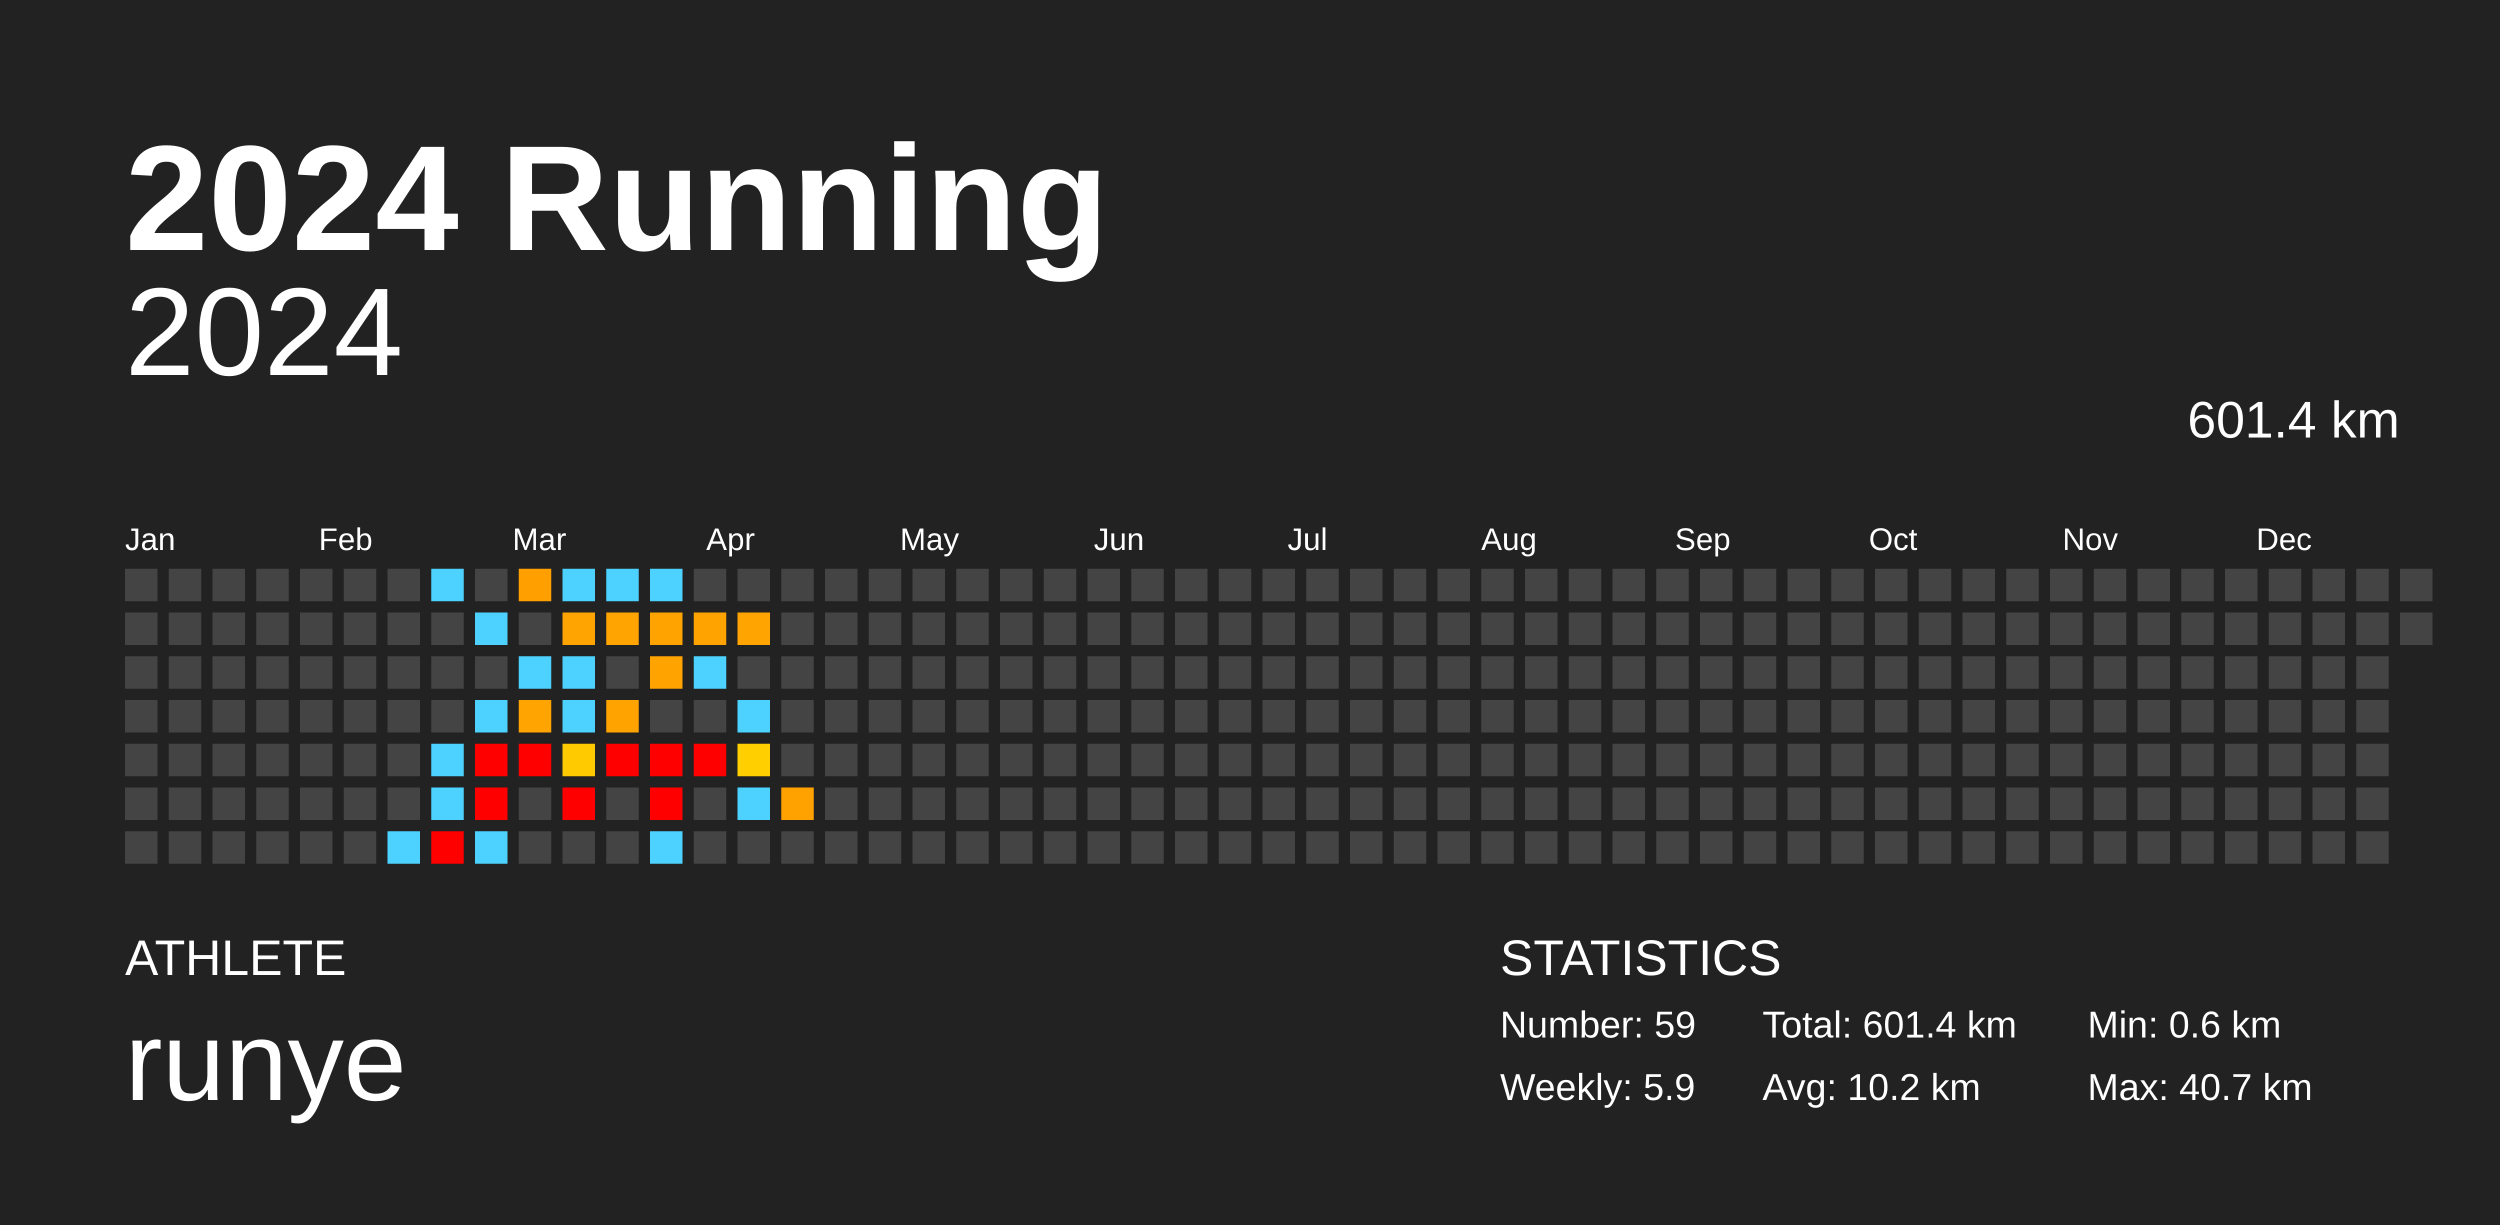
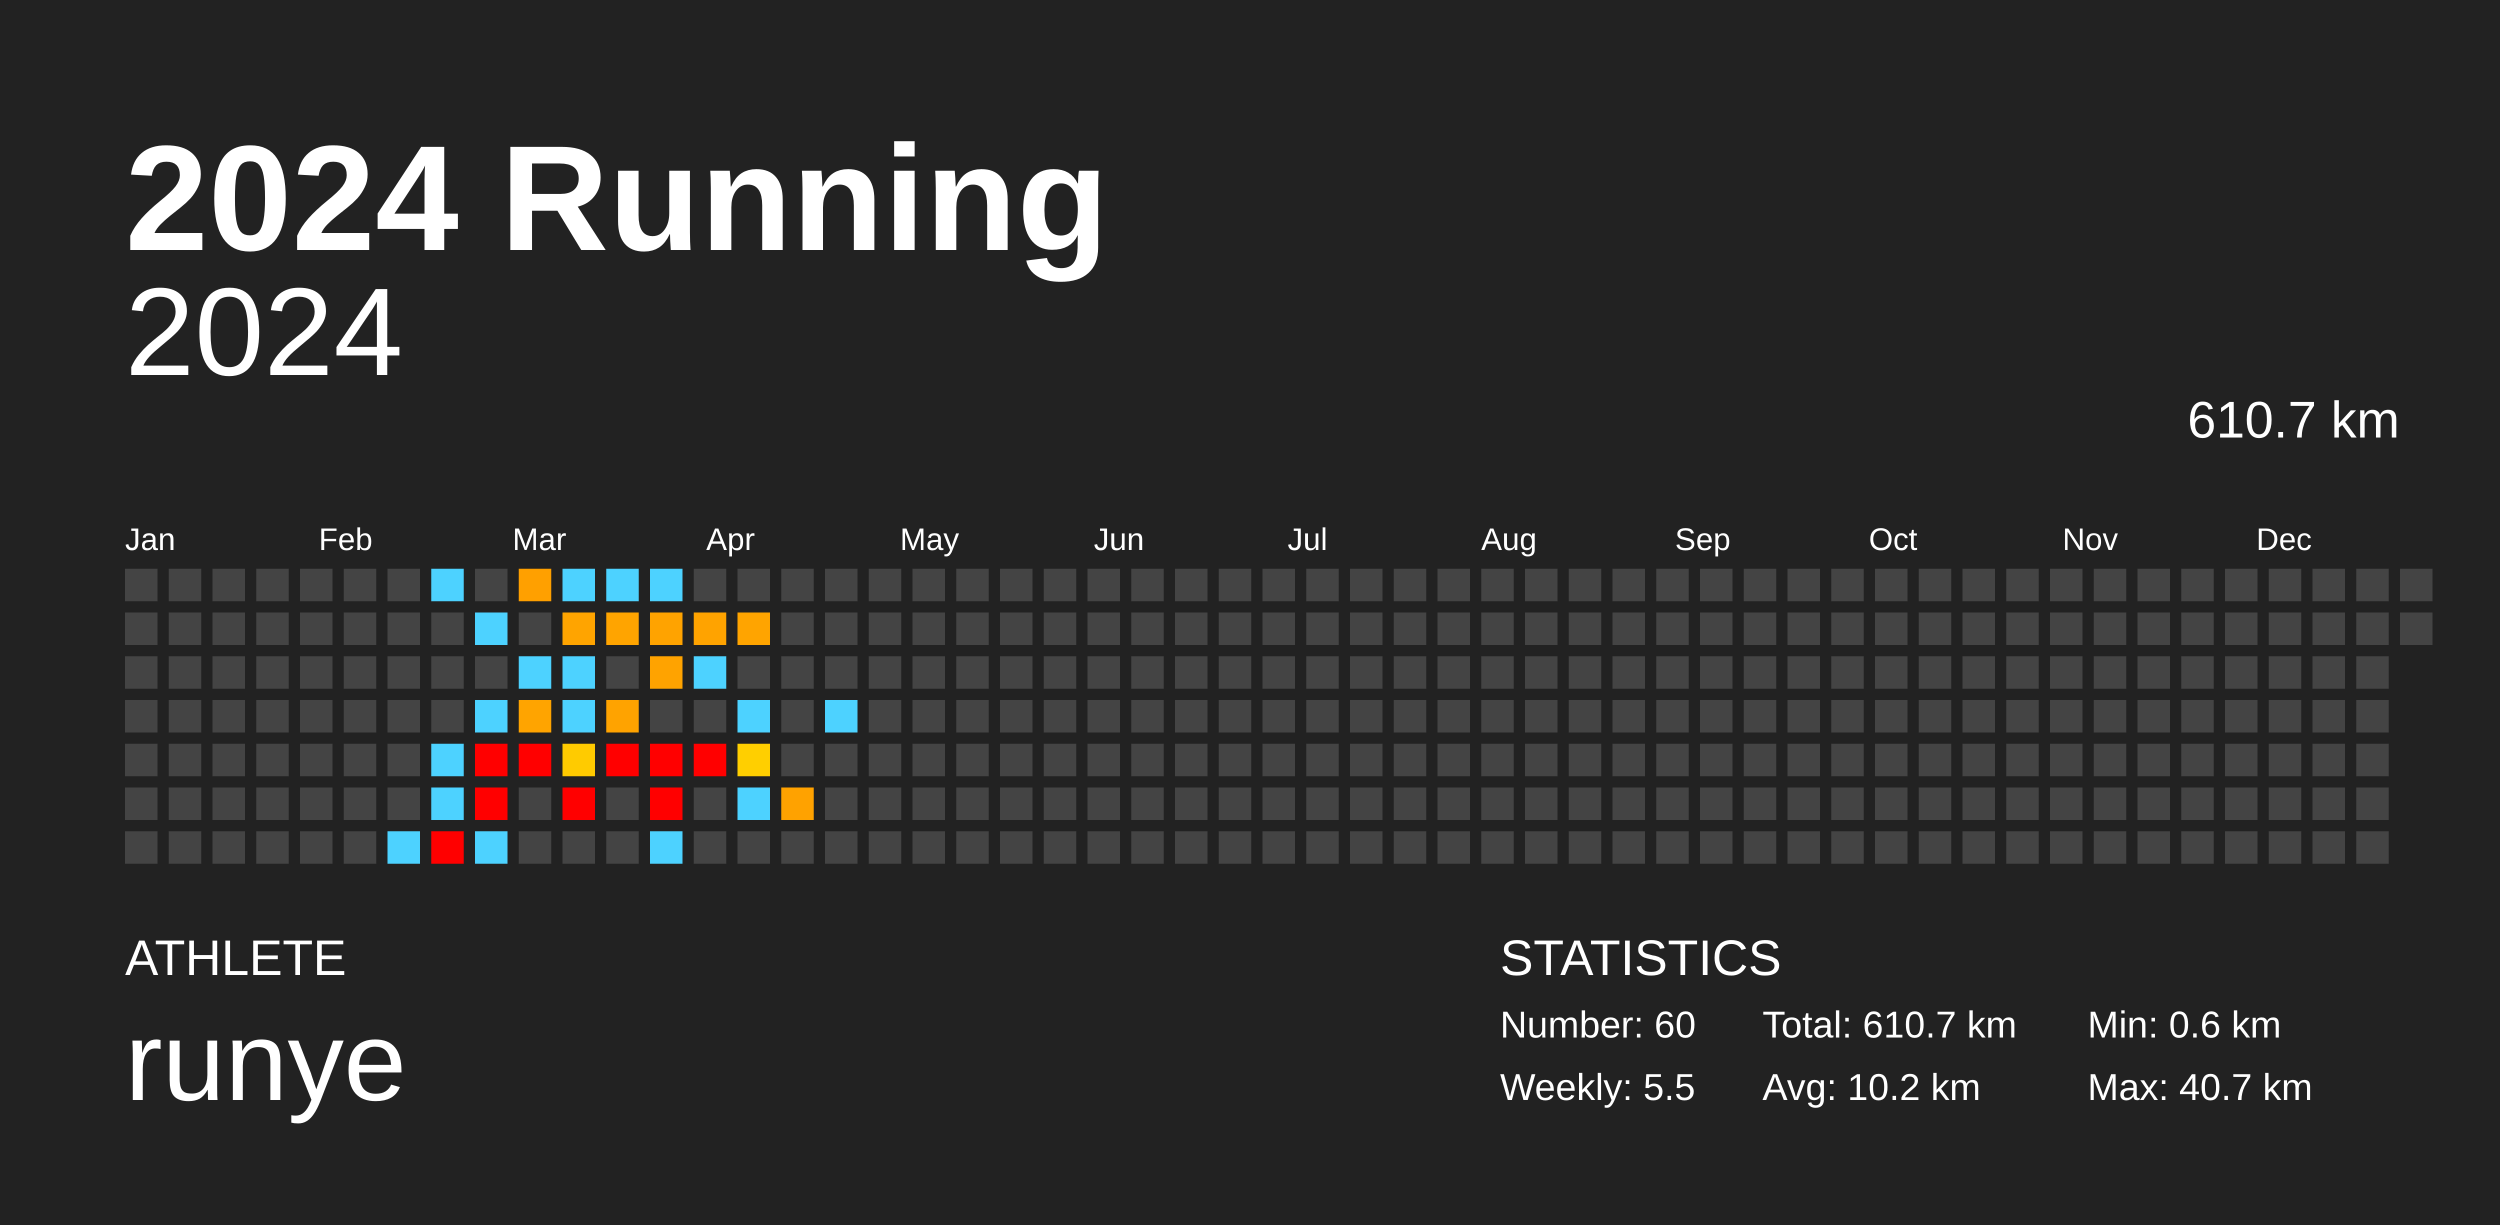
<svg xmlns="http://www.w3.org/2000/svg" baseProfile="full" height="98mm" version="1.1" viewBox="0,0,200,98" width="200mm">
  <defs />
  <rect fill="#222222" height="98" width="200" x="0" y="0" />
  <text fill="#FFFFFF" style="font-size:12px; font-family:Arial; font-weight:bold;" x="10" y="20">2024 Running</text>
  <text fill="#FFFFFF" style="font-size:4px; font-family:Arial" x="10" y="78">ATHLETE</text>
  <text fill="#FFFFFF" style="font-size:9px; font-family:Arial" x="10" y="88">runye</text>
  <text fill="#FFFFFF" style="font-size:4px; font-family:Arial" x="120" y="78">STATISTICS</text>
-   <text fill="#FFFFFF" style="font-size:3px; font-family:Arial" x="120" y="83">Number: 59</text>
-   <text fill="#FFFFFF" style="font-size:3px; font-family:Arial" x="120" y="88">Weekly: 5.9</text>
-   <text fill="#FFFFFF" style="font-size:3px; font-family:Arial" x="141" y="83">Total: 601.4 km</text>
+   <text fill="#FFFFFF" style="font-size:3px; font-family:Arial" x="120" y="83">Number: 60</text>
+   <text fill="#FFFFFF" style="font-size:3px; font-family:Arial" x="120" y="88">Weekly: 5.5</text>
+   <text fill="#FFFFFF" style="font-size:3px; font-family:Arial" x="141" y="83">Total: 610.7 km</text>
  <text fill="#FFFFFF" style="font-size:3px; font-family:Arial" x="141" y="88">Avg: 10.2 km</text>
  <text fill="#FFFFFF" style="font-size:3px; font-family:Arial" x="167" y="83">Min: 0.6 km</text>
  <text fill="#FFFFFF" style="font-size:3px; font-family:Arial" x="167" y="88">Max: 40.7 km</text>
  <text alignment-baseline="hanging" fill="#FFFFFF" style="font-size:10.0px; font-family:Arial;" x="10" y="30">2024</text>
-   <text alignment-baseline="hanging" fill="#FFFFFF" style="font-size:4.125px; font-family:Arial;" x="175" y="35">601.4 km</text>
+   <text alignment-baseline="hanging" fill="#FFFFFF" style="font-size:4.125px; font-family:Arial;" x="175" y="35">610.7 km</text>
  <text fill="#FFFFFF" style="font-size:2.5px; font-family:Arial" x="10.0" y="44">Jan</text>
  <text fill="#FFFFFF" style="font-size:2.5px; font-family:Arial" x="25.5" y="44">Feb</text>
  <text fill="#FFFFFF" style="font-size:2.5px; font-family:Arial" x="41.0" y="44">Mar</text>
  <text fill="#FFFFFF" style="font-size:2.5px; font-family:Arial" x="56.5" y="44">Apr</text>
  <text fill="#FFFFFF" style="font-size:2.5px; font-family:Arial" x="72.0" y="44">May</text>
  <text fill="#FFFFFF" style="font-size:2.5px; font-family:Arial" x="87.5" y="44">Jun</text>
  <text fill="#FFFFFF" style="font-size:2.5px; font-family:Arial" x="103.0" y="44">Jul</text>
  <text fill="#FFFFFF" style="font-size:2.5px; font-family:Arial" x="118.5" y="44">Aug</text>
  <text fill="#FFFFFF" style="font-size:2.5px; font-family:Arial" x="134.0" y="44">Sep</text>
  <text fill="#FFFFFF" style="font-size:2.5px; font-family:Arial" x="149.5" y="44">Oct</text>
  <text fill="#FFFFFF" style="font-size:2.5px; font-family:Arial" x="165.0" y="44">Nov</text>
  <text fill="#FFFFFF" style="font-size:2.5px; font-family:Arial" x="180.5" y="44">Dec</text>
  <rect fill="#444444" height="2.6" width="2.6" x="10.0" y="45.5" />
  <rect fill="#444444" height="2.6" width="2.6" x="10.0" y="49.0" />
  <rect fill="#444444" height="2.6" width="2.6" x="10.0" y="52.5" />
  <rect fill="#444444" height="2.6" width="2.6" x="10.0" y="56.0" />
  <rect fill="#444444" height="2.6" width="2.6" x="10.0" y="59.5" />
  <rect fill="#444444" height="2.6" width="2.6" x="10.0" y="63.0" />
  <rect fill="#444444" height="2.6" width="2.6" x="10.0" y="66.5" />
  <rect fill="#444444" height="2.6" width="2.6" x="13.5" y="45.5" />
  <rect fill="#444444" height="2.6" width="2.6" x="13.5" y="49.0" />
  <rect fill="#444444" height="2.6" width="2.6" x="13.5" y="52.5" />
  <rect fill="#444444" height="2.6" width="2.6" x="13.5" y="56.0" />
  <rect fill="#444444" height="2.6" width="2.6" x="13.5" y="59.5" />
  <rect fill="#444444" height="2.6" width="2.6" x="13.5" y="63.0" />
  <rect fill="#444444" height="2.6" width="2.6" x="13.5" y="66.5" />
  <rect fill="#444444" height="2.6" width="2.6" x="17.0" y="45.5" />
  <rect fill="#444444" height="2.6" width="2.6" x="17.0" y="49.0" />
  <rect fill="#444444" height="2.6" width="2.6" x="17.0" y="52.5" />
  <rect fill="#444444" height="2.6" width="2.6" x="17.0" y="56.0" />
  <rect fill="#444444" height="2.6" width="2.6" x="17.0" y="59.5" />
  <rect fill="#444444" height="2.6" width="2.6" x="17.0" y="63.0" />
  <rect fill="#444444" height="2.6" width="2.6" x="17.0" y="66.5" />
  <rect fill="#444444" height="2.6" width="2.6" x="20.5" y="45.5" />
  <rect fill="#444444" height="2.6" width="2.6" x="20.5" y="49.0" />
  <rect fill="#444444" height="2.6" width="2.6" x="20.5" y="52.5" />
  <rect fill="#444444" height="2.6" width="2.6" x="20.5" y="56.0" />
  <rect fill="#444444" height="2.6" width="2.6" x="20.5" y="59.5" />
  <rect fill="#444444" height="2.6" width="2.6" x="20.5" y="63.0" />
  <rect fill="#444444" height="2.6" width="2.6" x="20.5" y="66.5" />
  <rect fill="#444444" height="2.6" width="2.6" x="24.0" y="45.5" />
  <rect fill="#444444" height="2.6" width="2.6" x="24.0" y="49.0" />
  <rect fill="#444444" height="2.6" width="2.6" x="24.0" y="52.5" />
  <rect fill="#444444" height="2.6" width="2.6" x="24.0" y="56.0" />
  <rect fill="#444444" height="2.6" width="2.6" x="24.0" y="59.5" />
  <rect fill="#444444" height="2.6" width="2.6" x="24.0" y="63.0" />
  <rect fill="#444444" height="2.6" width="2.6" x="24.0" y="66.5" />
  <rect fill="#444444" height="2.6" width="2.6" x="27.5" y="45.5" />
  <rect fill="#444444" height="2.6" width="2.6" x="27.5" y="49.0" />
  <rect fill="#444444" height="2.6" width="2.6" x="27.5" y="52.5" />
  <rect fill="#444444" height="2.6" width="2.6" x="27.5" y="56.0" />
  <rect fill="#444444" height="2.6" width="2.6" x="27.5" y="59.5" />
  <rect fill="#444444" height="2.6" width="2.6" x="27.5" y="63.0" />
  <rect fill="#444444" height="2.6" width="2.6" x="27.5" y="66.5" />
  <rect fill="#444444" height="2.6" width="2.6" x="31.0" y="45.5" />
  <rect fill="#444444" height="2.6" width="2.6" x="31.0" y="49.0" />
  <rect fill="#444444" height="2.6" width="2.6" x="31.0" y="52.5" />
  <rect fill="#444444" height="2.6" width="2.6" x="31.0" y="56.0" />
  <rect fill="#444444" height="2.6" width="2.6" x="31.0" y="59.5" />
  <rect fill="#444444" height="2.6" width="2.6" x="31.0" y="63.0" />
  <rect fill="#4dd2ff" height="2.6" width="2.6" x="31.0" y="66.5" />
  <rect fill="#4dd2ff" height="2.6" width="2.6" x="34.5" y="45.5" />
  <rect fill="#444444" height="2.6" width="2.6" x="34.5" y="49.0" />
  <rect fill="#444444" height="2.6" width="2.6" x="34.5" y="52.5" />
  <rect fill="#444444" height="2.6" width="2.6" x="34.5" y="56.0" />
  <rect fill="#4dd2ff" height="2.6" width="2.6" x="34.5" y="59.5" />
  <rect fill="#4dd2ff" height="2.6" width="2.6" x="34.5" y="63.0" />
  <rect fill="red" height="2.6" width="2.6" x="34.5" y="66.5" />
  <rect fill="#444444" height="2.6" width="2.6" x="38.0" y="45.5" />
  <rect fill="#4dd2ff" height="2.6" width="2.6" x="38.0" y="49.0" />
  <rect fill="#444444" height="2.6" width="2.6" x="38.0" y="52.5" />
  <rect fill="#4dd2ff" height="2.6" width="2.6" x="38.0" y="56.0" />
  <rect fill="red" height="2.6" width="2.6" x="38.0" y="59.5" />
  <rect fill="red" height="2.6" width="2.6" x="38.0" y="63.0" />
  <rect fill="#4dd2ff" height="2.6" width="2.6" x="38.0" y="66.5" />
  <rect fill="#ffa000" height="2.6" width="2.6" x="41.5" y="45.5" />
  <rect fill="#444444" height="2.6" width="2.6" x="41.5" y="49.0" />
  <rect fill="#4dd2ff" height="2.6" width="2.6" x="41.5" y="52.5" />
  <rect fill="#ffa400" height="2.6" width="2.6" x="41.5" y="56.0" />
  <rect fill="red" height="2.6" width="2.6" x="41.5" y="59.5" />
  <rect fill="#444444" height="2.6" width="2.6" x="41.5" y="63.0" />
  <rect fill="#444444" height="2.6" width="2.6" x="41.5" y="66.5" />
  <rect fill="#4dd2ff" height="2.6" width="2.6" x="45.0" y="45.5" />
  <rect fill="#ffa400" height="2.6" width="2.6" x="45.0" y="49.0" />
  <rect fill="#4dd2ff" height="2.6" width="2.6" x="45.0" y="52.5" />
  <rect fill="#4dd2ff" height="2.6" width="2.6" x="45.0" y="56.0" />
  <rect fill="#ffcb00" height="2.6" width="2.6" x="45.0" y="59.5" />
  <rect fill="red" height="2.6" width="2.6" x="45.0" y="63.0" />
  <rect fill="#444444" height="2.6" width="2.6" x="45.0" y="66.5" />
  <rect fill="#4dd2ff" height="2.6" width="2.6" x="48.5" y="45.5" />
  <rect fill="#ffa400" height="2.6" width="2.6" x="48.5" y="49.0" />
  <rect fill="#444444" height="2.6" width="2.6" x="48.5" y="52.5" />
  <rect fill="#ffa300" height="2.6" width="2.6" x="48.5" y="56.0" />
  <rect fill="red" height="2.6" width="2.6" x="48.5" y="59.5" />
  <rect fill="#444444" height="2.6" width="2.6" x="48.5" y="63.0" />
  <rect fill="#444444" height="2.6" width="2.6" x="48.5" y="66.5" />
  <rect fill="#4dd2ff" height="2.6" width="2.6" x="52.0" y="45.5" />
  <rect fill="#ffa300" height="2.6" width="2.6" x="52.0" y="49.0" />
  <rect fill="#ffa300" height="2.6" width="2.6" x="52.0" y="52.5" />
  <rect fill="#444444" height="2.6" width="2.6" x="52.0" y="56.0" />
  <rect fill="red" height="2.6" width="2.6" x="52.0" y="59.5" />
  <rect fill="red" height="2.6" width="2.6" x="52.0" y="63.0" />
  <rect fill="#4dd2ff" height="2.6" width="2.6" x="52.0" y="66.5" />
  <rect fill="#444444" height="2.6" width="2.6" x="55.5" y="45.5" />
  <rect fill="#ffa300" height="2.6" width="2.6" x="55.5" y="49.0" />
  <rect fill="#4dd2ff" height="2.6" width="2.6" x="55.5" y="52.5" />
  <rect fill="#444444" height="2.6" width="2.6" x="55.5" y="56.0" />
  <rect fill="red" height="2.6" width="2.6" x="55.5" y="59.5" />
  <rect fill="#444444" height="2.6" width="2.6" x="55.5" y="63.0" />
  <rect fill="#444444" height="2.6" width="2.6" x="55.5" y="66.5" />
  <rect fill="#444444" height="2.6" width="2.6" x="59.0" y="45.5" />
  <rect fill="#ffa400" height="2.6" width="2.6" x="59.0" y="49.0" />
  <rect fill="#444444" height="2.6" width="2.6" x="59.0" y="52.5" />
  <rect fill="#4dd2ff" height="2.6" width="2.6" x="59.0" y="56.0" />
  <rect fill="#ffcf00" height="2.6" width="2.6" x="59.0" y="59.5" />
  <rect fill="#4dd2ff" height="2.6" width="2.6" x="59.0" y="63.0" />
  <rect fill="#444444" height="2.6" width="2.6" x="59.0" y="66.5" />
  <rect fill="#444444" height="2.6" width="2.6" x="62.5" y="45.5" />
  <rect fill="#444444" height="2.6" width="2.6" x="62.5" y="49.0" />
  <rect fill="#444444" height="2.6" width="2.6" x="62.5" y="52.5" />
  <rect fill="#444444" height="2.6" width="2.6" x="62.5" y="56.0" />
  <rect fill="#444444" height="2.6" width="2.6" x="62.5" y="59.5" />
  <rect fill="#ffa200" height="2.6" width="2.6" x="62.5" y="63.0" />
  <rect fill="#444444" height="2.6" width="2.6" x="62.5" y="66.5" />
  <rect fill="#444444" height="2.6" width="2.6" x="66.0" y="45.5" />
  <rect fill="#444444" height="2.6" width="2.6" x="66.0" y="49.0" />
  <rect fill="#444444" height="2.6" width="2.6" x="66.0" y="52.5" />
-   <rect fill="#444444" height="2.6" width="2.6" x="66.0" y="56.0" />
+   <rect fill="#4dd2ff" height="2.6" width="2.6" x="66.0" y="56.0" />
  <rect fill="#444444" height="2.6" width="2.6" x="66.0" y="59.5" />
  <rect fill="#444444" height="2.6" width="2.6" x="66.0" y="63.0" />
  <rect fill="#444444" height="2.6" width="2.6" x="66.0" y="66.5" />
  <rect fill="#444444" height="2.6" width="2.6" x="69.5" y="45.5" />
  <rect fill="#444444" height="2.6" width="2.6" x="69.5" y="49.0" />
  <rect fill="#444444" height="2.6" width="2.6" x="69.5" y="52.5" />
  <rect fill="#444444" height="2.6" width="2.6" x="69.5" y="56.0" />
  <rect fill="#444444" height="2.6" width="2.6" x="69.5" y="59.5" />
  <rect fill="#444444" height="2.6" width="2.6" x="69.5" y="63.0" />
  <rect fill="#444444" height="2.6" width="2.6" x="69.5" y="66.5" />
  <rect fill="#444444" height="2.6" width="2.6" x="73.0" y="45.5" />
  <rect fill="#444444" height="2.6" width="2.6" x="73.0" y="49.0" />
  <rect fill="#444444" height="2.6" width="2.6" x="73.0" y="52.5" />
  <rect fill="#444444" height="2.6" width="2.6" x="73.0" y="56.0" />
  <rect fill="#444444" height="2.6" width="2.6" x="73.0" y="59.5" />
  <rect fill="#444444" height="2.6" width="2.6" x="73.0" y="63.0" />
  <rect fill="#444444" height="2.6" width="2.6" x="73.0" y="66.5" />
  <rect fill="#444444" height="2.6" width="2.6" x="76.5" y="45.5" />
  <rect fill="#444444" height="2.6" width="2.6" x="76.5" y="49.0" />
  <rect fill="#444444" height="2.6" width="2.6" x="76.5" y="52.5" />
  <rect fill="#444444" height="2.6" width="2.6" x="76.5" y="56.0" />
  <rect fill="#444444" height="2.6" width="2.6" x="76.5" y="59.5" />
  <rect fill="#444444" height="2.6" width="2.6" x="76.5" y="63.0" />
  <rect fill="#444444" height="2.6" width="2.6" x="76.5" y="66.5" />
  <rect fill="#444444" height="2.6" width="2.6" x="80.0" y="45.5" />
  <rect fill="#444444" height="2.6" width="2.6" x="80.0" y="49.0" />
  <rect fill="#444444" height="2.6" width="2.6" x="80.0" y="52.5" />
  <rect fill="#444444" height="2.6" width="2.6" x="80.0" y="56.0" />
  <rect fill="#444444" height="2.6" width="2.6" x="80.0" y="59.5" />
  <rect fill="#444444" height="2.6" width="2.6" x="80.0" y="63.0" />
  <rect fill="#444444" height="2.6" width="2.6" x="80.0" y="66.5" />
  <rect fill="#444444" height="2.6" width="2.6" x="83.5" y="45.5" />
  <rect fill="#444444" height="2.6" width="2.6" x="83.5" y="49.0" />
  <rect fill="#444444" height="2.6" width="2.6" x="83.5" y="52.5" />
  <rect fill="#444444" height="2.6" width="2.6" x="83.5" y="56.0" />
  <rect fill="#444444" height="2.6" width="2.6" x="83.5" y="59.5" />
  <rect fill="#444444" height="2.6" width="2.6" x="83.5" y="63.0" />
  <rect fill="#444444" height="2.6" width="2.6" x="83.5" y="66.5" />
  <rect fill="#444444" height="2.6" width="2.6" x="87.0" y="45.5" />
  <rect fill="#444444" height="2.6" width="2.6" x="87.0" y="49.0" />
  <rect fill="#444444" height="2.6" width="2.6" x="87.0" y="52.5" />
  <rect fill="#444444" height="2.6" width="2.6" x="87.0" y="56.0" />
  <rect fill="#444444" height="2.6" width="2.6" x="87.0" y="59.5" />
  <rect fill="#444444" height="2.6" width="2.6" x="87.0" y="63.0" />
  <rect fill="#444444" height="2.6" width="2.6" x="87.0" y="66.5" />
  <rect fill="#444444" height="2.6" width="2.6" x="90.5" y="45.5" />
  <rect fill="#444444" height="2.6" width="2.6" x="90.5" y="49.0" />
  <rect fill="#444444" height="2.6" width="2.6" x="90.5" y="52.5" />
  <rect fill="#444444" height="2.6" width="2.6" x="90.5" y="56.0" />
  <rect fill="#444444" height="2.6" width="2.6" x="90.5" y="59.5" />
  <rect fill="#444444" height="2.6" width="2.6" x="90.5" y="63.0" />
  <rect fill="#444444" height="2.6" width="2.6" x="90.5" y="66.5" />
  <rect fill="#444444" height="2.6" width="2.6" x="94.0" y="45.5" />
  <rect fill="#444444" height="2.6" width="2.6" x="94.0" y="49.0" />
  <rect fill="#444444" height="2.6" width="2.6" x="94.0" y="52.5" />
  <rect fill="#444444" height="2.6" width="2.6" x="94.0" y="56.0" />
  <rect fill="#444444" height="2.6" width="2.6" x="94.0" y="59.5" />
  <rect fill="#444444" height="2.6" width="2.6" x="94.0" y="63.0" />
  <rect fill="#444444" height="2.6" width="2.6" x="94.0" y="66.5" />
  <rect fill="#444444" height="2.6" width="2.6" x="97.5" y="45.5" />
  <rect fill="#444444" height="2.6" width="2.6" x="97.5" y="49.0" />
  <rect fill="#444444" height="2.6" width="2.6" x="97.5" y="52.5" />
  <rect fill="#444444" height="2.6" width="2.6" x="97.5" y="56.0" />
  <rect fill="#444444" height="2.6" width="2.6" x="97.5" y="59.5" />
  <rect fill="#444444" height="2.6" width="2.6" x="97.5" y="63.0" />
  <rect fill="#444444" height="2.6" width="2.6" x="97.5" y="66.5" />
  <rect fill="#444444" height="2.6" width="2.6" x="101.0" y="45.5" />
  <rect fill="#444444" height="2.6" width="2.6" x="101.0" y="49.0" />
  <rect fill="#444444" height="2.6" width="2.6" x="101.0" y="52.5" />
  <rect fill="#444444" height="2.6" width="2.6" x="101.0" y="56.0" />
  <rect fill="#444444" height="2.6" width="2.6" x="101.0" y="59.5" />
  <rect fill="#444444" height="2.6" width="2.6" x="101.0" y="63.0" />
  <rect fill="#444444" height="2.6" width="2.6" x="101.0" y="66.5" />
  <rect fill="#444444" height="2.6" width="2.6" x="104.5" y="45.5" />
  <rect fill="#444444" height="2.6" width="2.6" x="104.5" y="49.0" />
  <rect fill="#444444" height="2.6" width="2.6" x="104.5" y="52.5" />
  <rect fill="#444444" height="2.6" width="2.6" x="104.5" y="56.0" />
  <rect fill="#444444" height="2.6" width="2.6" x="104.5" y="59.5" />
  <rect fill="#444444" height="2.6" width="2.6" x="104.5" y="63.0" />
  <rect fill="#444444" height="2.6" width="2.6" x="104.5" y="66.5" />
  <rect fill="#444444" height="2.6" width="2.6" x="108.0" y="45.5" />
  <rect fill="#444444" height="2.6" width="2.6" x="108.0" y="49.0" />
  <rect fill="#444444" height="2.6" width="2.6" x="108.0" y="52.5" />
  <rect fill="#444444" height="2.6" width="2.6" x="108.0" y="56.0" />
  <rect fill="#444444" height="2.6" width="2.6" x="108.0" y="59.5" />
  <rect fill="#444444" height="2.6" width="2.6" x="108.0" y="63.0" />
  <rect fill="#444444" height="2.6" width="2.6" x="108.0" y="66.5" />
  <rect fill="#444444" height="2.6" width="2.6" x="111.5" y="45.5" />
  <rect fill="#444444" height="2.6" width="2.6" x="111.5" y="49.0" />
  <rect fill="#444444" height="2.6" width="2.6" x="111.5" y="52.5" />
  <rect fill="#444444" height="2.6" width="2.6" x="111.5" y="56.0" />
  <rect fill="#444444" height="2.6" width="2.6" x="111.5" y="59.5" />
  <rect fill="#444444" height="2.6" width="2.6" x="111.5" y="63.0" />
  <rect fill="#444444" height="2.6" width="2.6" x="111.5" y="66.5" />
  <rect fill="#444444" height="2.6" width="2.6" x="115.0" y="45.5" />
  <rect fill="#444444" height="2.6" width="2.6" x="115.0" y="49.0" />
  <rect fill="#444444" height="2.6" width="2.6" x="115.0" y="52.5" />
  <rect fill="#444444" height="2.6" width="2.6" x="115.0" y="56.0" />
  <rect fill="#444444" height="2.6" width="2.6" x="115.0" y="59.5" />
  <rect fill="#444444" height="2.6" width="2.6" x="115.0" y="63.0" />
  <rect fill="#444444" height="2.6" width="2.6" x="115.0" y="66.5" />
  <rect fill="#444444" height="2.6" width="2.6" x="118.5" y="45.5" />
  <rect fill="#444444" height="2.6" width="2.6" x="118.5" y="49.0" />
  <rect fill="#444444" height="2.6" width="2.6" x="118.5" y="52.5" />
  <rect fill="#444444" height="2.6" width="2.6" x="118.5" y="56.0" />
  <rect fill="#444444" height="2.6" width="2.6" x="118.5" y="59.5" />
  <rect fill="#444444" height="2.6" width="2.6" x="118.5" y="63.0" />
  <rect fill="#444444" height="2.6" width="2.6" x="118.5" y="66.5" />
  <rect fill="#444444" height="2.6" width="2.6" x="122.0" y="45.5" />
  <rect fill="#444444" height="2.6" width="2.6" x="122.0" y="49.0" />
  <rect fill="#444444" height="2.6" width="2.6" x="122.0" y="52.5" />
  <rect fill="#444444" height="2.6" width="2.6" x="122.0" y="56.0" />
  <rect fill="#444444" height="2.6" width="2.6" x="122.0" y="59.5" />
  <rect fill="#444444" height="2.6" width="2.6" x="122.0" y="63.0" />
  <rect fill="#444444" height="2.6" width="2.6" x="122.0" y="66.5" />
  <rect fill="#444444" height="2.6" width="2.6" x="125.5" y="45.5" />
  <rect fill="#444444" height="2.6" width="2.6" x="125.5" y="49.0" />
  <rect fill="#444444" height="2.6" width="2.6" x="125.5" y="52.5" />
  <rect fill="#444444" height="2.6" width="2.6" x="125.5" y="56.0" />
  <rect fill="#444444" height="2.6" width="2.6" x="125.5" y="59.5" />
  <rect fill="#444444" height="2.6" width="2.6" x="125.5" y="63.0" />
  <rect fill="#444444" height="2.6" width="2.6" x="125.5" y="66.5" />
  <rect fill="#444444" height="2.6" width="2.6" x="129.0" y="45.5" />
  <rect fill="#444444" height="2.6" width="2.6" x="129.0" y="49.0" />
  <rect fill="#444444" height="2.6" width="2.6" x="129.0" y="52.5" />
  <rect fill="#444444" height="2.6" width="2.6" x="129.0" y="56.0" />
  <rect fill="#444444" height="2.6" width="2.6" x="129.0" y="59.5" />
  <rect fill="#444444" height="2.6" width="2.6" x="129.0" y="63.0" />
  <rect fill="#444444" height="2.6" width="2.6" x="129.0" y="66.5" />
  <rect fill="#444444" height="2.6" width="2.6" x="132.5" y="45.5" />
  <rect fill="#444444" height="2.6" width="2.6" x="132.5" y="49.0" />
  <rect fill="#444444" height="2.6" width="2.6" x="132.5" y="52.5" />
  <rect fill="#444444" height="2.6" width="2.6" x="132.5" y="56.0" />
  <rect fill="#444444" height="2.6" width="2.6" x="132.5" y="59.5" />
  <rect fill="#444444" height="2.6" width="2.6" x="132.5" y="63.0" />
  <rect fill="#444444" height="2.6" width="2.6" x="132.5" y="66.5" />
  <rect fill="#444444" height="2.6" width="2.6" x="136.0" y="45.5" />
  <rect fill="#444444" height="2.6" width="2.6" x="136.0" y="49.0" />
  <rect fill="#444444" height="2.6" width="2.6" x="136.0" y="52.5" />
  <rect fill="#444444" height="2.6" width="2.6" x="136.0" y="56.0" />
  <rect fill="#444444" height="2.6" width="2.6" x="136.0" y="59.5" />
  <rect fill="#444444" height="2.6" width="2.6" x="136.0" y="63.0" />
  <rect fill="#444444" height="2.6" width="2.6" x="136.0" y="66.5" />
  <rect fill="#444444" height="2.6" width="2.6" x="139.5" y="45.5" />
  <rect fill="#444444" height="2.6" width="2.6" x="139.5" y="49.0" />
  <rect fill="#444444" height="2.6" width="2.6" x="139.5" y="52.5" />
  <rect fill="#444444" height="2.6" width="2.6" x="139.5" y="56.0" />
  <rect fill="#444444" height="2.6" width="2.6" x="139.5" y="59.5" />
  <rect fill="#444444" height="2.6" width="2.6" x="139.5" y="63.0" />
  <rect fill="#444444" height="2.6" width="2.6" x="139.5" y="66.5" />
  <rect fill="#444444" height="2.6" width="2.6" x="143.0" y="45.5" />
  <rect fill="#444444" height="2.6" width="2.6" x="143.0" y="49.0" />
  <rect fill="#444444" height="2.6" width="2.6" x="143.0" y="52.5" />
  <rect fill="#444444" height="2.6" width="2.6" x="143.0" y="56.0" />
  <rect fill="#444444" height="2.6" width="2.6" x="143.0" y="59.5" />
  <rect fill="#444444" height="2.6" width="2.6" x="143.0" y="63.0" />
  <rect fill="#444444" height="2.6" width="2.6" x="143.0" y="66.5" />
  <rect fill="#444444" height="2.6" width="2.6" x="146.5" y="45.5" />
  <rect fill="#444444" height="2.6" width="2.6" x="146.5" y="49.0" />
  <rect fill="#444444" height="2.6" width="2.6" x="146.5" y="52.5" />
  <rect fill="#444444" height="2.6" width="2.6" x="146.5" y="56.0" />
  <rect fill="#444444" height="2.6" width="2.6" x="146.5" y="59.5" />
  <rect fill="#444444" height="2.6" width="2.6" x="146.5" y="63.0" />
  <rect fill="#444444" height="2.6" width="2.6" x="146.5" y="66.5" />
  <rect fill="#444444" height="2.6" width="2.6" x="150.0" y="45.5" />
  <rect fill="#444444" height="2.6" width="2.6" x="150.0" y="49.0" />
  <rect fill="#444444" height="2.6" width="2.6" x="150.0" y="52.5" />
  <rect fill="#444444" height="2.6" width="2.6" x="150.0" y="56.0" />
  <rect fill="#444444" height="2.6" width="2.6" x="150.0" y="59.5" />
  <rect fill="#444444" height="2.6" width="2.6" x="150.0" y="63.0" />
  <rect fill="#444444" height="2.6" width="2.6" x="150.0" y="66.5" />
  <rect fill="#444444" height="2.6" width="2.6" x="153.5" y="45.5" />
  <rect fill="#444444" height="2.6" width="2.6" x="153.5" y="49.0" />
  <rect fill="#444444" height="2.6" width="2.6" x="153.5" y="52.5" />
  <rect fill="#444444" height="2.6" width="2.6" x="153.5" y="56.0" />
  <rect fill="#444444" height="2.6" width="2.6" x="153.5" y="59.5" />
  <rect fill="#444444" height="2.6" width="2.6" x="153.5" y="63.0" />
  <rect fill="#444444" height="2.6" width="2.6" x="153.5" y="66.5" />
  <rect fill="#444444" height="2.6" width="2.6" x="157.0" y="45.5" />
  <rect fill="#444444" height="2.6" width="2.6" x="157.0" y="49.0" />
  <rect fill="#444444" height="2.6" width="2.6" x="157.0" y="52.5" />
  <rect fill="#444444" height="2.6" width="2.6" x="157.0" y="56.0" />
  <rect fill="#444444" height="2.6" width="2.6" x="157.0" y="59.5" />
  <rect fill="#444444" height="2.6" width="2.6" x="157.0" y="63.0" />
  <rect fill="#444444" height="2.6" width="2.6" x="157.0" y="66.5" />
  <rect fill="#444444" height="2.6" width="2.6" x="160.5" y="45.5" />
  <rect fill="#444444" height="2.6" width="2.6" x="160.5" y="49.0" />
  <rect fill="#444444" height="2.6" width="2.6" x="160.5" y="52.5" />
  <rect fill="#444444" height="2.6" width="2.6" x="160.5" y="56.0" />
  <rect fill="#444444" height="2.6" width="2.6" x="160.5" y="59.5" />
  <rect fill="#444444" height="2.6" width="2.6" x="160.5" y="63.0" />
  <rect fill="#444444" height="2.6" width="2.6" x="160.5" y="66.5" />
  <rect fill="#444444" height="2.6" width="2.6" x="164.0" y="45.5" />
  <rect fill="#444444" height="2.6" width="2.6" x="164.0" y="49.0" />
  <rect fill="#444444" height="2.6" width="2.6" x="164.0" y="52.5" />
  <rect fill="#444444" height="2.6" width="2.6" x="164.0" y="56.0" />
  <rect fill="#444444" height="2.6" width="2.6" x="164.0" y="59.5" />
  <rect fill="#444444" height="2.6" width="2.6" x="164.0" y="63.0" />
  <rect fill="#444444" height="2.6" width="2.6" x="164.0" y="66.5" />
  <rect fill="#444444" height="2.6" width="2.6" x="167.5" y="45.5" />
  <rect fill="#444444" height="2.6" width="2.6" x="167.5" y="49.0" />
  <rect fill="#444444" height="2.6" width="2.6" x="167.5" y="52.5" />
  <rect fill="#444444" height="2.6" width="2.6" x="167.5" y="56.0" />
  <rect fill="#444444" height="2.6" width="2.6" x="167.5" y="59.5" />
  <rect fill="#444444" height="2.6" width="2.6" x="167.5" y="63.0" />
  <rect fill="#444444" height="2.6" width="2.6" x="167.5" y="66.5" />
  <rect fill="#444444" height="2.6" width="2.6" x="171.0" y="45.5" />
  <rect fill="#444444" height="2.6" width="2.6" x="171.0" y="49.0" />
  <rect fill="#444444" height="2.6" width="2.6" x="171.0" y="52.5" />
  <rect fill="#444444" height="2.6" width="2.6" x="171.0" y="56.0" />
  <rect fill="#444444" height="2.6" width="2.6" x="171.0" y="59.5" />
  <rect fill="#444444" height="2.6" width="2.6" x="171.0" y="63.0" />
  <rect fill="#444444" height="2.6" width="2.6" x="171.0" y="66.5" />
  <rect fill="#444444" height="2.6" width="2.6" x="174.5" y="45.5" />
  <rect fill="#444444" height="2.6" width="2.6" x="174.5" y="49.0" />
  <rect fill="#444444" height="2.6" width="2.6" x="174.5" y="52.5" />
  <rect fill="#444444" height="2.6" width="2.6" x="174.5" y="56.0" />
  <rect fill="#444444" height="2.6" width="2.6" x="174.5" y="59.5" />
  <rect fill="#444444" height="2.6" width="2.6" x="174.5" y="63.0" />
  <rect fill="#444444" height="2.6" width="2.6" x="174.5" y="66.5" />
  <rect fill="#444444" height="2.6" width="2.6" x="178.0" y="45.5" />
  <rect fill="#444444" height="2.6" width="2.6" x="178.0" y="49.0" />
  <rect fill="#444444" height="2.6" width="2.6" x="178.0" y="52.5" />
  <rect fill="#444444" height="2.6" width="2.6" x="178.0" y="56.0" />
  <rect fill="#444444" height="2.6" width="2.6" x="178.0" y="59.5" />
  <rect fill="#444444" height="2.6" width="2.6" x="178.0" y="63.0" />
  <rect fill="#444444" height="2.6" width="2.6" x="178.0" y="66.5" />
  <rect fill="#444444" height="2.6" width="2.6" x="181.5" y="45.5" />
  <rect fill="#444444" height="2.6" width="2.6" x="181.5" y="49.0" />
  <rect fill="#444444" height="2.6" width="2.6" x="181.5" y="52.5" />
  <rect fill="#444444" height="2.6" width="2.6" x="181.5" y="56.0" />
  <rect fill="#444444" height="2.6" width="2.6" x="181.5" y="59.5" />
  <rect fill="#444444" height="2.6" width="2.6" x="181.5" y="63.0" />
  <rect fill="#444444" height="2.6" width="2.6" x="181.5" y="66.5" />
  <rect fill="#444444" height="2.6" width="2.6" x="185.0" y="45.5" />
  <rect fill="#444444" height="2.6" width="2.6" x="185.0" y="49.0" />
  <rect fill="#444444" height="2.6" width="2.6" x="185.0" y="52.5" />
  <rect fill="#444444" height="2.6" width="2.6" x="185.0" y="56.0" />
  <rect fill="#444444" height="2.6" width="2.6" x="185.0" y="59.5" />
  <rect fill="#444444" height="2.6" width="2.6" x="185.0" y="63.0" />
  <rect fill="#444444" height="2.6" width="2.6" x="185.0" y="66.5" />
  <rect fill="#444444" height="2.6" width="2.6" x="188.5" y="45.5" />
  <rect fill="#444444" height="2.6" width="2.6" x="188.5" y="49.0" />
  <rect fill="#444444" height="2.6" width="2.6" x="188.5" y="52.5" />
  <rect fill="#444444" height="2.6" width="2.6" x="188.5" y="56.0" />
  <rect fill="#444444" height="2.6" width="2.6" x="188.5" y="59.5" />
  <rect fill="#444444" height="2.6" width="2.6" x="188.5" y="63.0" />
  <rect fill="#444444" height="2.6" width="2.6" x="188.5" y="66.5" />
  <rect fill="#444444" height="2.6" width="2.6" x="192.0" y="45.5" />
  <rect fill="#444444" height="2.6" width="2.6" x="192.0" y="49.0" />
</svg>
